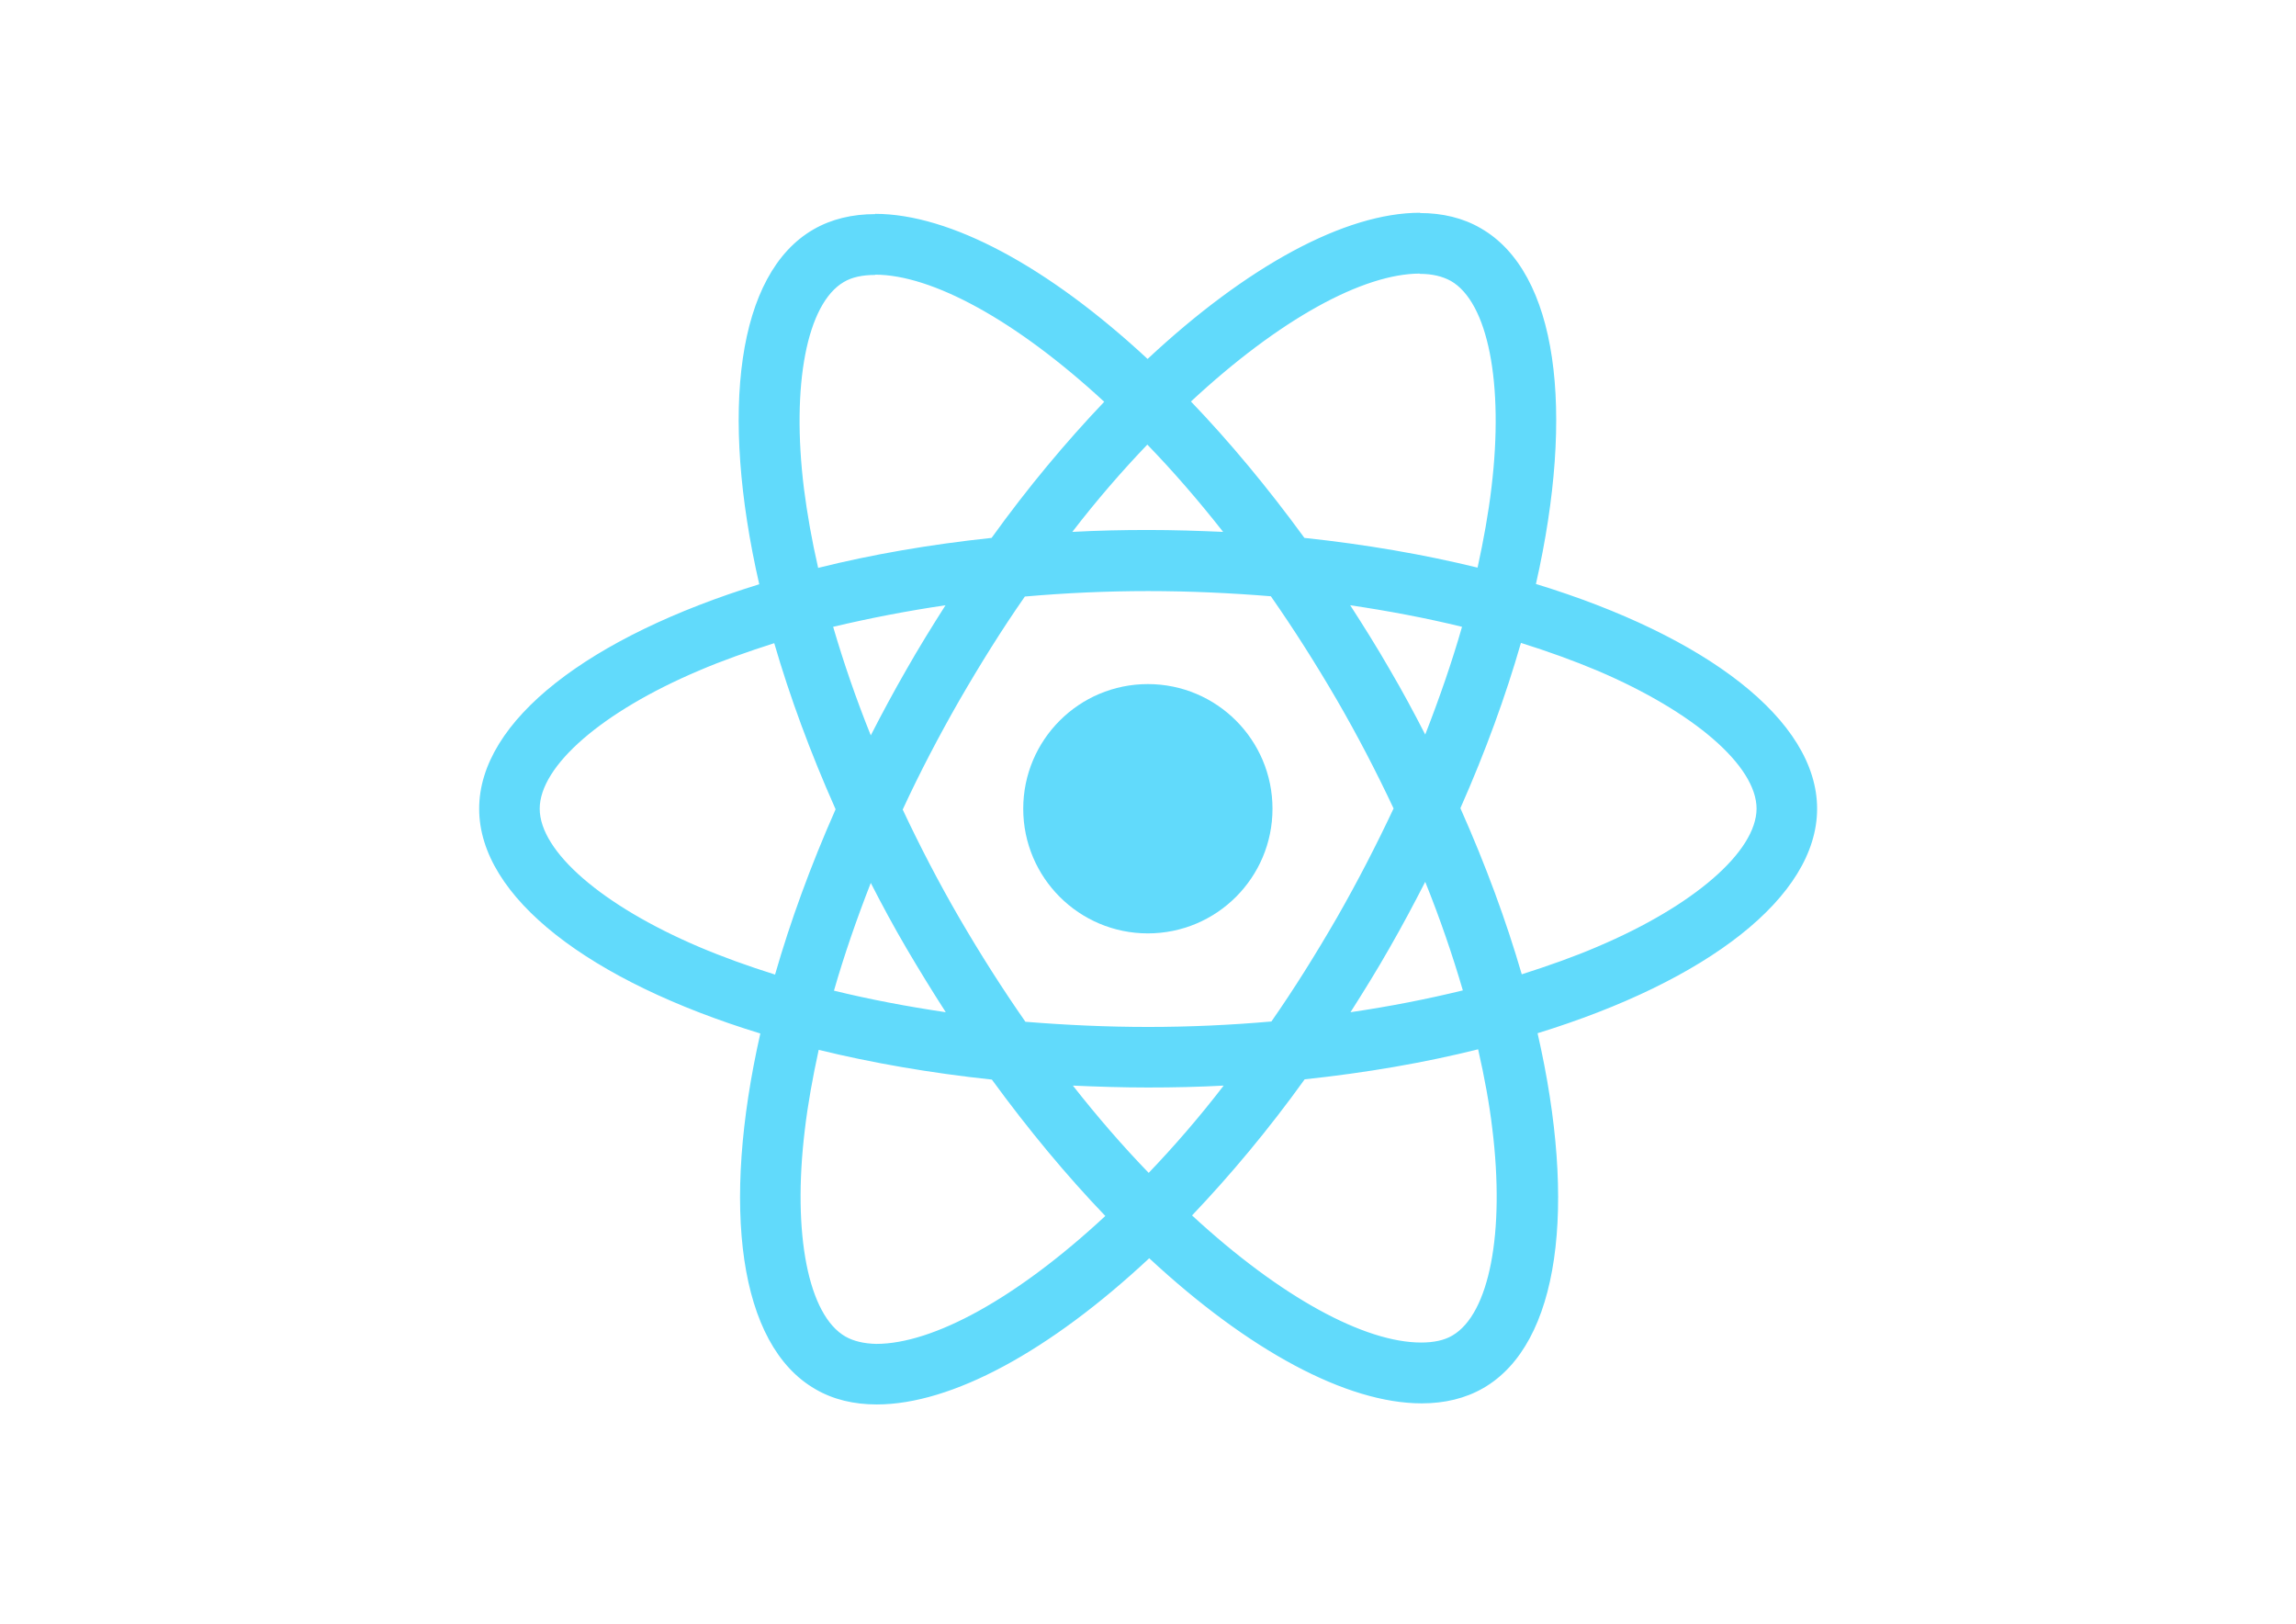
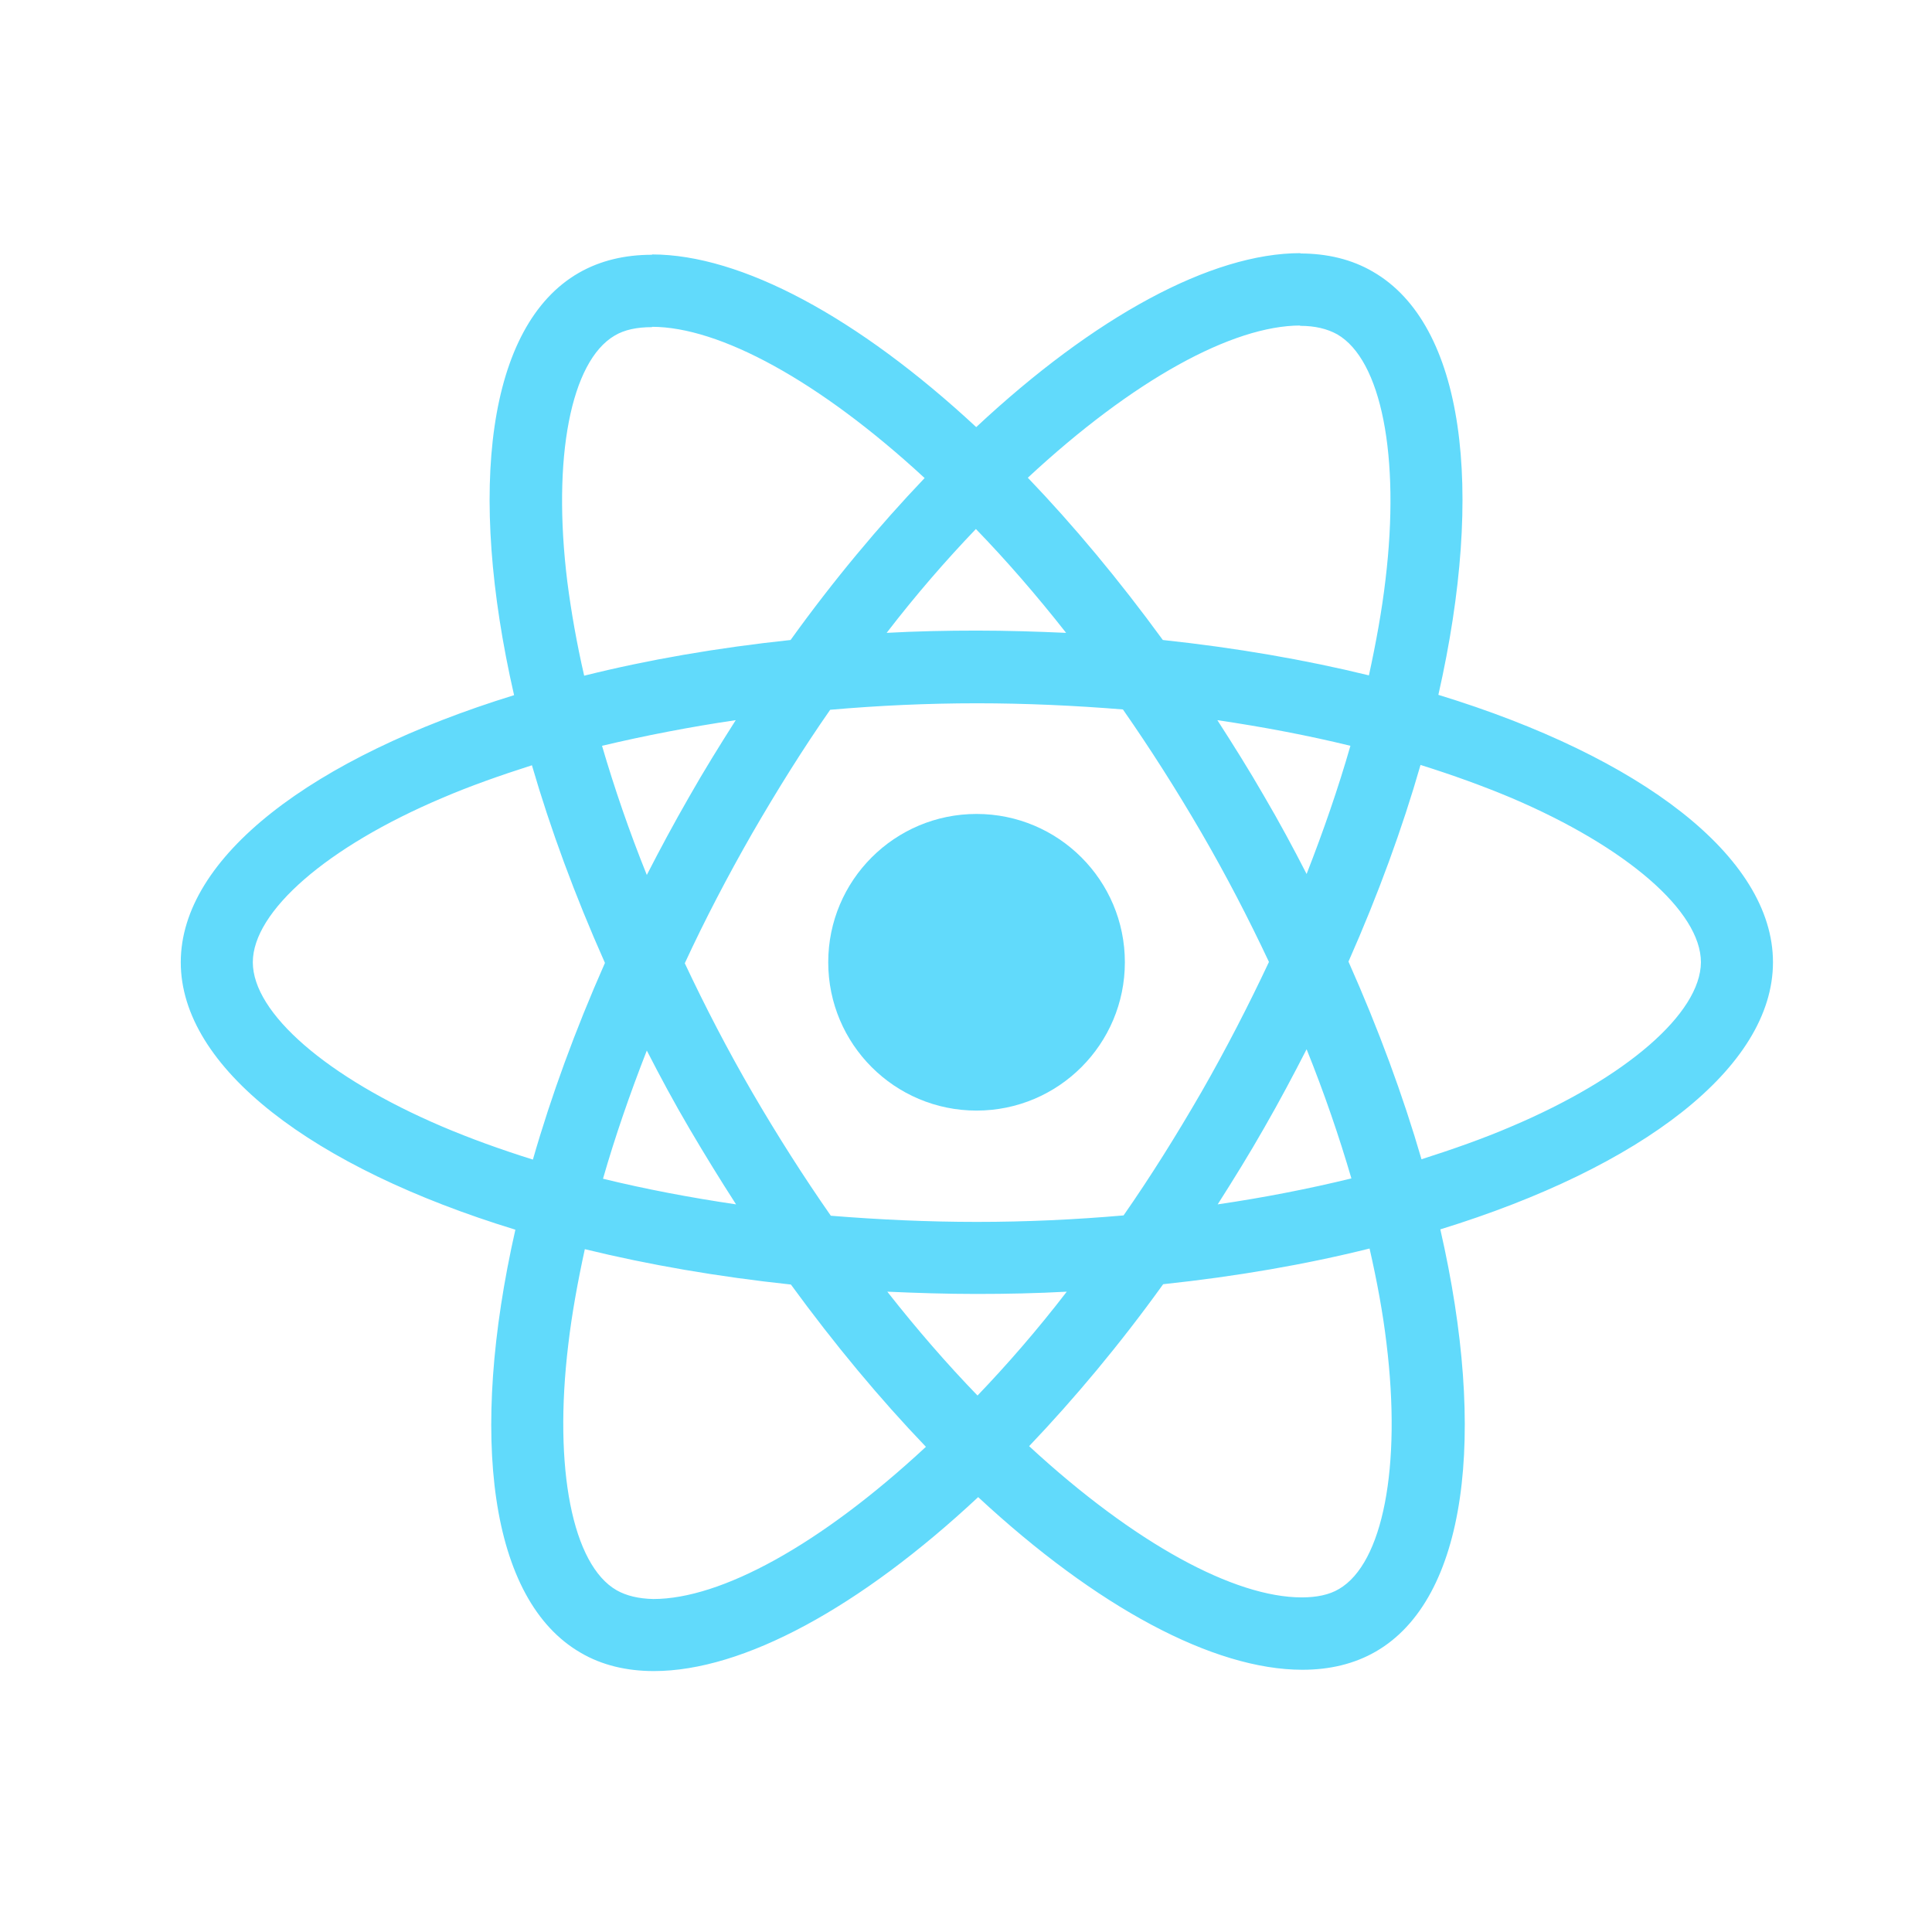
- <svg xmlns="http://www.w3.org/2000/svg" viewBox="0 0 841.9 595.3">
+ <svg xmlns="http://www.w3.org/2000/svg" viewBox="120 0 595.3 595.3">
  <g fill="#61DAFB">
    <path d="M666.3 296.5c0-32.5-40.7-63.3-103.1-82.4 14.4-63.6 8-114.2-20.2-130.4-6.5-3.8-14.1-5.6-22.4-5.6v22.3c4.6 0 8.3.9 11.4 2.6 13.6 7.8 19.5 37.5 14.9 75.7-1.1 9.4-2.9 19.3-5.1 29.4-19.6-4.8-41-8.5-63.5-10.9-13.5-18.5-27.5-35.3-41.6-50 32.6-30.3 63.2-46.9 84-46.9V78c-27.5 0-63.5 19.6-99.9 53.6-36.4-33.8-72.4-53.2-99.9-53.2v22.3c20.7 0 51.4 16.5 84 46.6-14 14.7-28 31.4-41.3 49.9-22.6 2.4-44 6.1-63.6 11-2.3-10-4-19.7-5.2-29-4.7-38.2 1.1-67.9 14.6-75.8 3-1.8 6.9-2.6 11.5-2.6V78.5c-8.4 0-16 1.8-22.6 5.6-28.1 16.2-34.4 66.7-19.9 130.1-62.2 19.2-102.7 49.9-102.7 82.3 0 32.5 40.7 63.3 103.1 82.4-14.4 63.6-8 114.2 20.2 130.4 6.5 3.8 14.1 5.6 22.5 5.6 27.5 0 63.5-19.6 99.9-53.6 36.4 33.8 72.4 53.2 99.9 53.2 8.4 0 16-1.8 22.6-5.6 28.1-16.2 34.4-66.7 19.9-130.1 62-19.1 102.5-49.9 102.5-82.3zm-130.2-66.7c-3.7 12.9-8.3 26.2-13.5 39.5-4.1-8-8.4-16-13.1-24-4.6-8-9.5-15.8-14.4-23.4 14.2 2.1 27.9 4.7 41 7.9zm-45.8 106.5c-7.8 13.5-15.8 26.3-24.1 38.2-14.9 1.3-30 2-45.2 2-15.1 0-30.2-.7-45-1.9-8.3-11.9-16.4-24.6-24.2-38-7.6-13.1-14.5-26.4-20.8-39.8 6.2-13.4 13.2-26.8 20.7-39.9 7.8-13.5 15.8-26.3 24.1-38.2 14.9-1.3 30-2 45.2-2 15.1 0 30.2.7 45 1.9 8.3 11.9 16.4 24.6 24.2 38 7.6 13.1 14.5 26.4 20.8 39.8-6.3 13.4-13.2 26.8-20.7 39.9zm32.3-13c5.4 13.4 10 26.8 13.8 39.8-13.1 3.2-26.9 5.9-41.2 8 4.9-7.7 9.8-15.6 14.4-23.7 4.6-8 8.9-16.1 13-24.1zM421.2 430c-9.3-9.6-18.6-20.3-27.8-32 9 .4 18.2.7 27.5.7 9.4 0 18.7-.2 27.8-.7-9 11.7-18.3 22.4-27.5 32zm-74.4-58.9c-14.2-2.1-27.9-4.7-41-7.9 3.7-12.9 8.3-26.2 13.5-39.5 4.1 8 8.4 16 13.1 24 4.7 8 9.5 15.8 14.4 23.4zM420.7 163c9.3 9.6 18.6 20.3 27.8 32-9-.4-18.2-.7-27.5-.7-9.4 0-18.7.2-27.8.7 9-11.7 18.3-22.4 27.5-32zm-74 58.9c-4.9 7.7-9.8 15.6-14.4 23.7-4.6 8-8.9 16-13 24-5.4-13.4-10-26.8-13.8-39.8 13.1-3.1 26.9-5.8 41.2-7.9zm-90.5 125.2c-35.4-15.1-58.3-34.9-58.3-50.6 0-15.7 22.9-35.6 58.3-50.6 8.6-3.7 18-7 27.7-10.1 5.7 19.6 13.2 40 22.5 60.9-9.2 20.8-16.6 41.1-22.2 60.6-9.9-3.1-19.3-6.5-28-10.2zM310 490c-13.6-7.8-19.5-37.5-14.9-75.7 1.1-9.4 2.9-19.3 5.1-29.4 19.6 4.8 41 8.5 63.5 10.9 13.5 18.5 27.5 35.3 41.6 50-32.6 30.3-63.2 46.9-84 46.9-4.5-.1-8.3-1-11.3-2.7zm237.2-76.2c4.7 38.2-1.1 67.9-14.6 75.8-3 1.8-6.9 2.6-11.5 2.6-20.7 0-51.4-16.5-84-46.6 14-14.7 28-31.4 41.3-49.9 22.6-2.4 44-6.1 63.6-11 2.3 10.1 4.1 19.8 5.2 29.1zm38.5-66.7c-8.6 3.7-18 7-27.7 10.1-5.7-19.6-13.2-40-22.5-60.9 9.2-20.8 16.6-41.1 22.2-60.6 9.9 3.1 19.3 6.5 28.1 10.2 35.4 15.1 58.3 34.9 58.3 50.6-.1 15.7-23 35.6-58.4 50.6zM320.8 78.4z" />
    <circle cx="420.9" cy="296.5" r="45.7" />
    <path d="M520.5 78.1z" />
  </g>
</svg>
